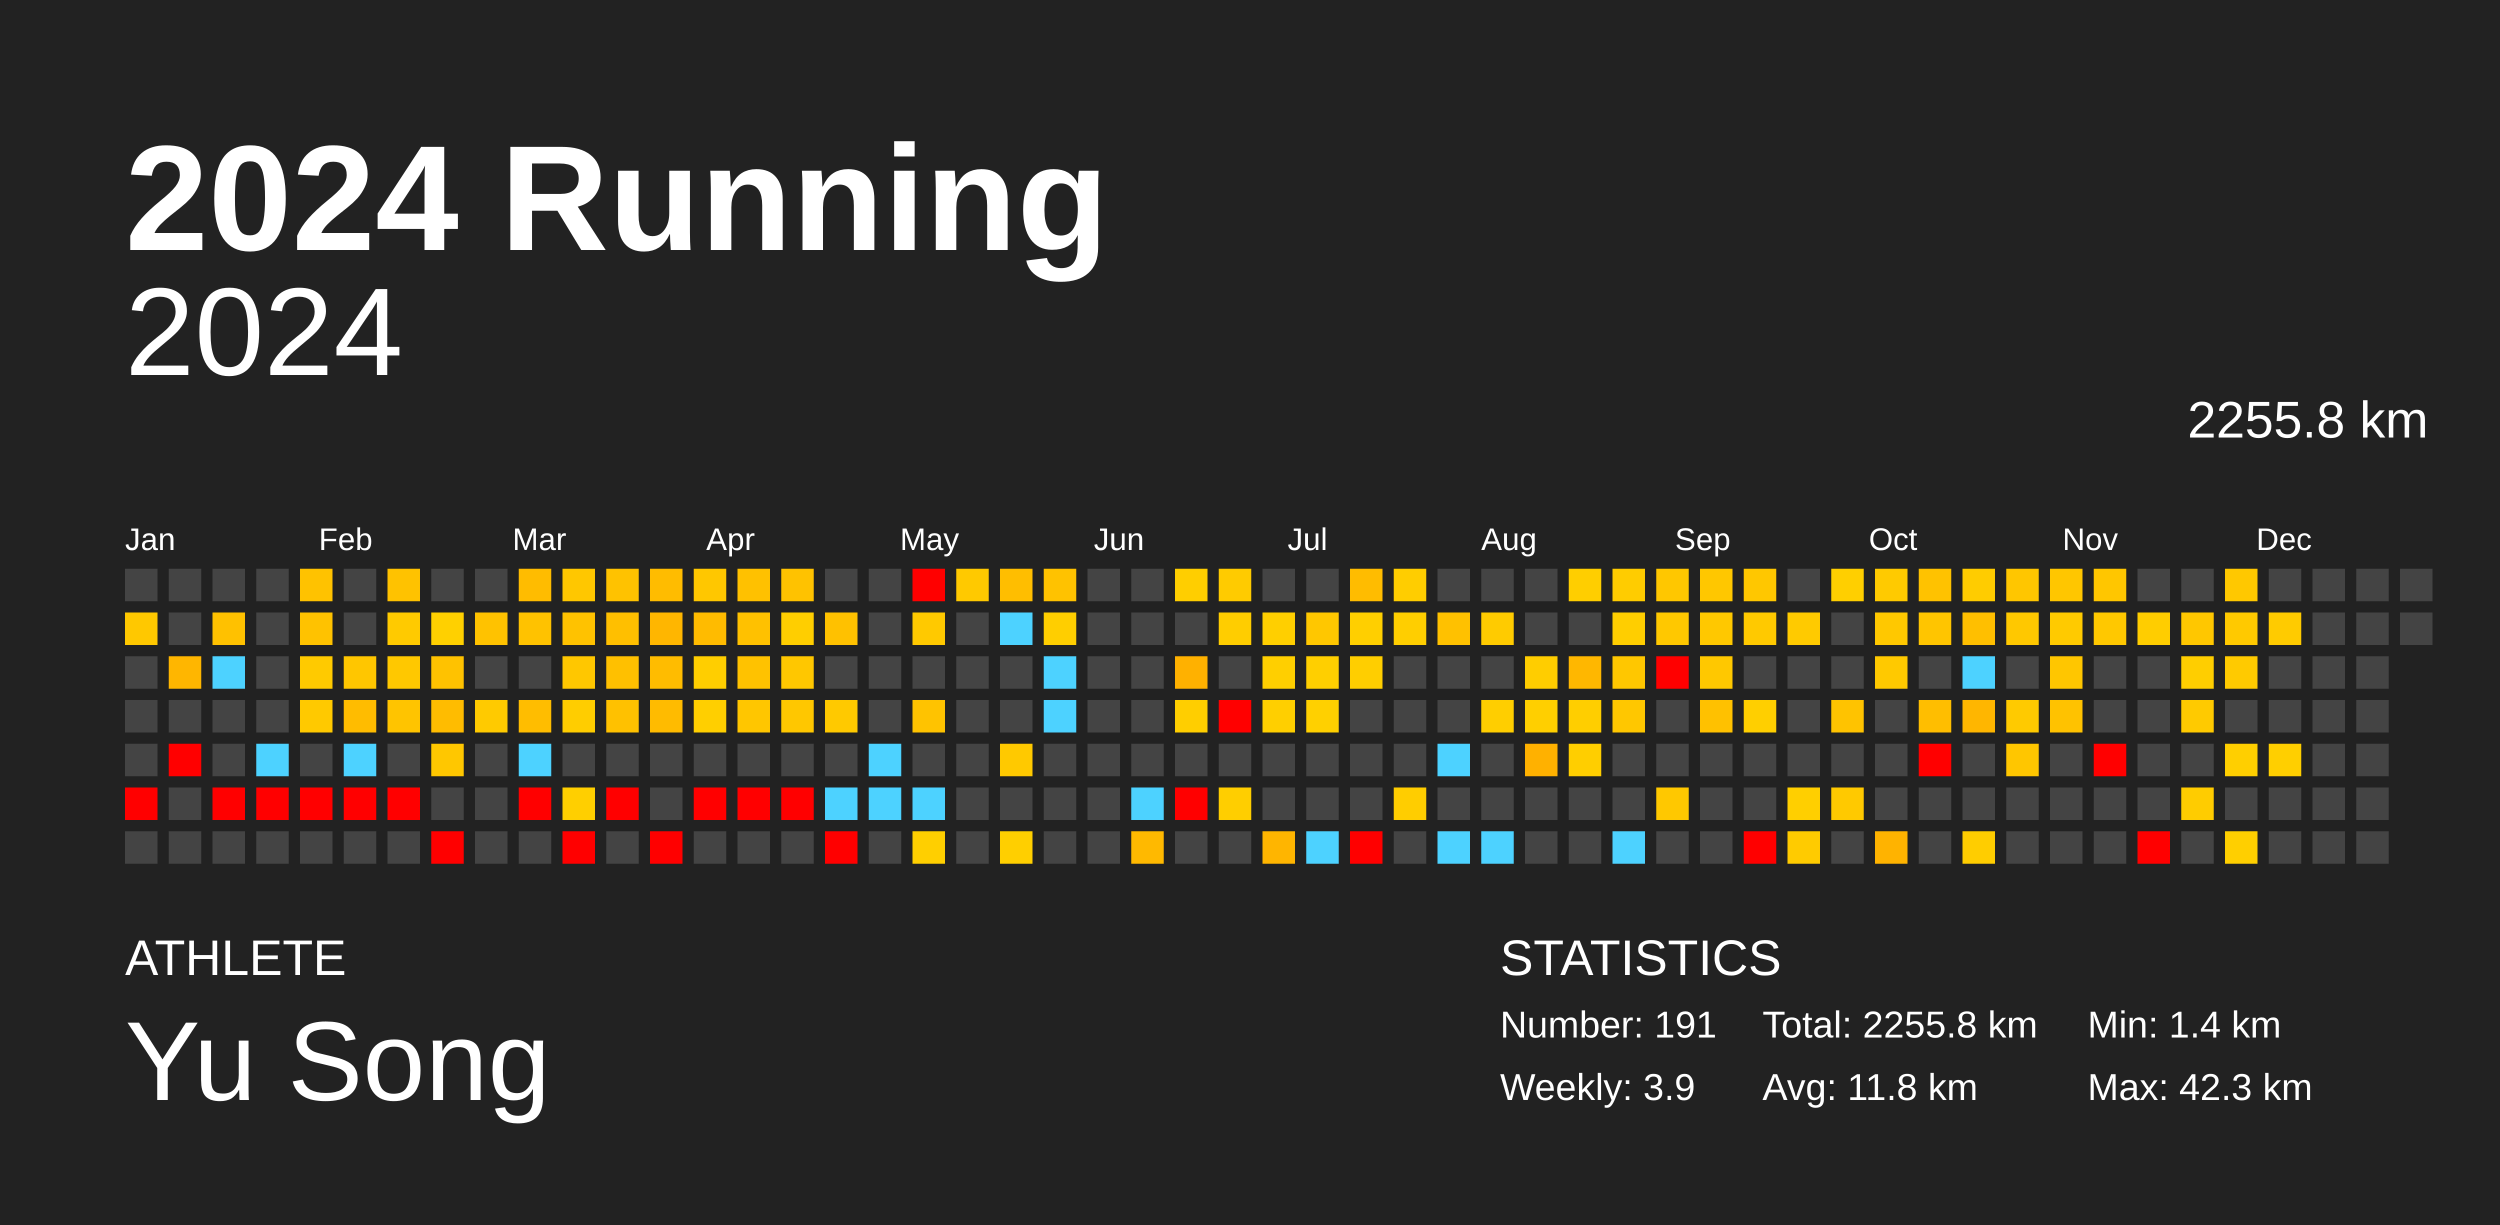
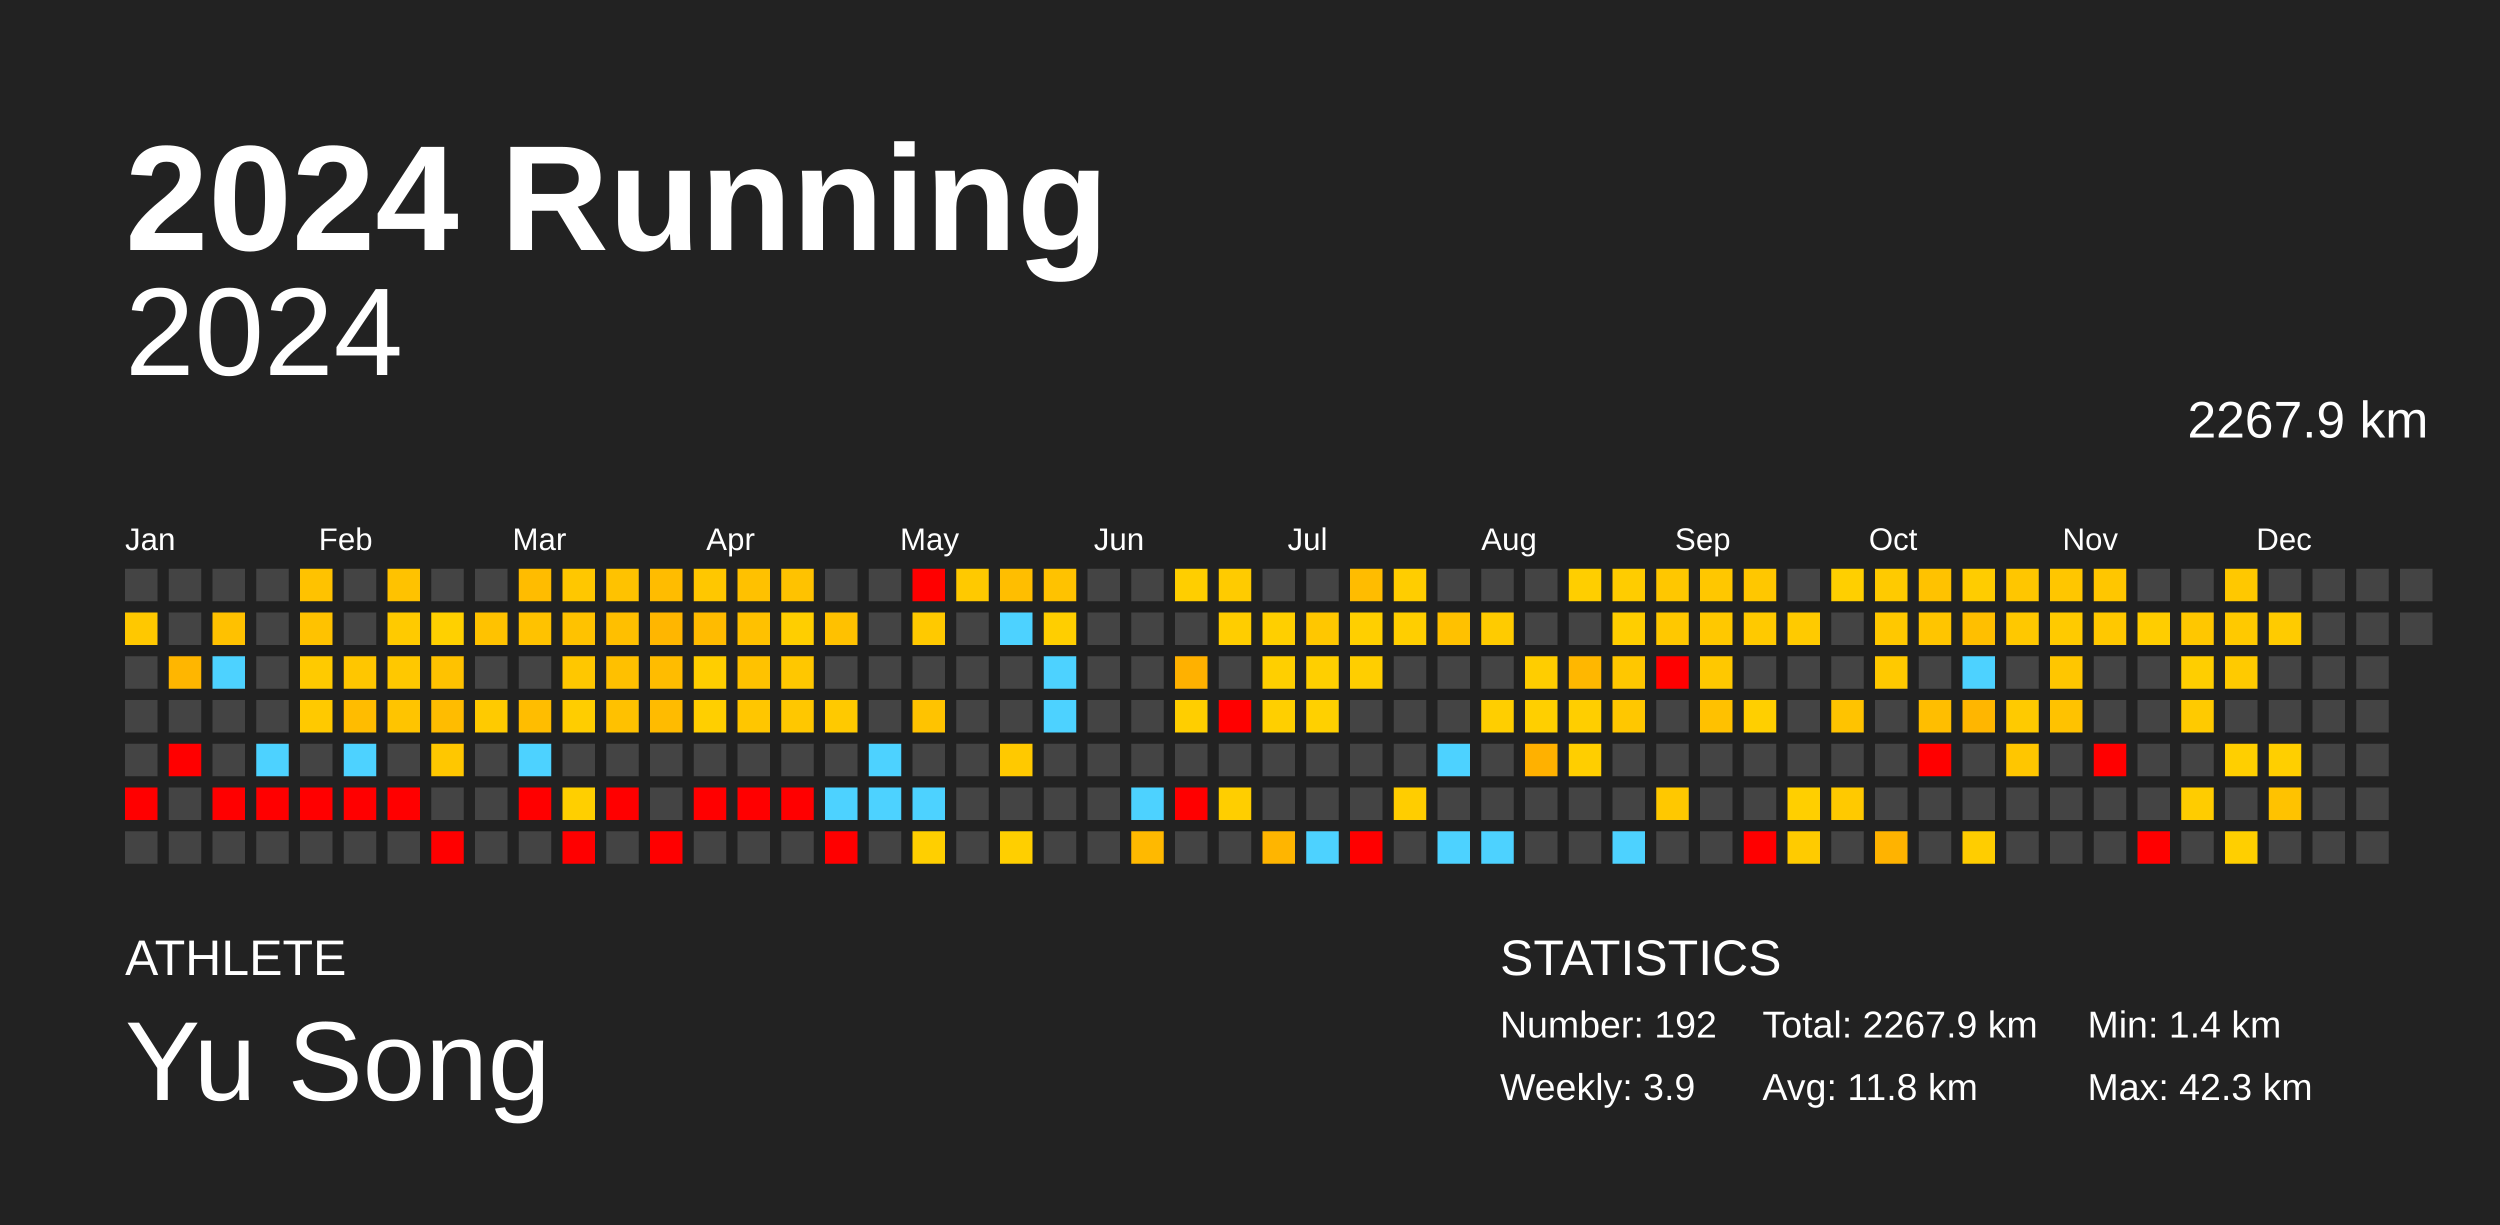
<svg xmlns="http://www.w3.org/2000/svg" baseProfile="full" height="98mm" version="1.1" viewBox="0,0,200,98" width="200mm">
  <defs />
  <rect fill="#222222" height="98" width="200" x="0" y="0" />
  <text fill="#FFFFFF" style="font-size:12px; font-family:Arial; font-weight:bold;" x="10" y="20">2024 Running</text>
  <text fill="#FFFFFF" style="font-size:4px; font-family:Arial" x="10" y="78">ATHLETE</text>
  <text fill="#FFFFFF" style="font-size:9px; font-family:Arial" x="10" y="88">Yu Song</text>
  <text fill="#FFFFFF" style="font-size:4px; font-family:Arial" x="120" y="78">STATISTICS</text>
-   <text fill="#FFFFFF" style="font-size:3px; font-family:Arial" x="120" y="83">Number: 191</text>
+   <text fill="#FFFFFF" style="font-size:3px; font-family:Arial" x="120" y="83">Number: 192</text>
  <text fill="#FFFFFF" style="font-size:3px; font-family:Arial" x="120" y="88">Weekly: 3.9</text>
-   <text fill="#FFFFFF" style="font-size:3px; font-family:Arial" x="141" y="83">Total: 2255.8 km</text>
+   <text fill="#FFFFFF" style="font-size:3px; font-family:Arial" x="141" y="83">Total: 2267.9 km</text>
  <text fill="#FFFFFF" style="font-size:3px; font-family:Arial" x="141" y="88">Avg: 11.8 km</text>
  <text fill="#FFFFFF" style="font-size:3px; font-family:Arial" x="167" y="83">Min: 1.4 km</text>
  <text fill="#FFFFFF" style="font-size:3px; font-family:Arial" x="167" y="88">Max: 42.3 km</text>
  <text alignment-baseline="hanging" fill="#FFFFFF" style="font-size:10.0px; font-family:Arial;" x="10" y="30">2024</text>
-   <text alignment-baseline="hanging" fill="#FFFFFF" style="font-size:4.125px; font-family:Arial;" x="175" y="35">2255.8 km</text>
+   <text alignment-baseline="hanging" fill="#FFFFFF" style="font-size:4.125px; font-family:Arial;" x="175" y="35">2267.9 km</text>
  <text fill="#FFFFFF" style="font-size:2.5px; font-family:Arial" x="10.0" y="44">Jan</text>
  <text fill="#FFFFFF" style="font-size:2.5px; font-family:Arial" x="25.5" y="44">Feb</text>
  <text fill="#FFFFFF" style="font-size:2.5px; font-family:Arial" x="41.0" y="44">Mar</text>
  <text fill="#FFFFFF" style="font-size:2.5px; font-family:Arial" x="56.5" y="44">Apr</text>
  <text fill="#FFFFFF" style="font-size:2.5px; font-family:Arial" x="72.0" y="44">May</text>
  <text fill="#FFFFFF" style="font-size:2.5px; font-family:Arial" x="87.5" y="44">Jun</text>
  <text fill="#FFFFFF" style="font-size:2.5px; font-family:Arial" x="103.0" y="44">Jul</text>
  <text fill="#FFFFFF" style="font-size:2.5px; font-family:Arial" x="118.5" y="44">Aug</text>
  <text fill="#FFFFFF" style="font-size:2.5px; font-family:Arial" x="134.0" y="44">Sep</text>
  <text fill="#FFFFFF" style="font-size:2.5px; font-family:Arial" x="149.5" y="44">Oct</text>
  <text fill="#FFFFFF" style="font-size:2.5px; font-family:Arial" x="165.0" y="44">Nov</text>
  <text fill="#FFFFFF" style="font-size:2.5px; font-family:Arial" x="180.5" y="44">Dec</text>
  <rect fill="#444444" height="2.6" width="2.6" x="10.0" y="45.5" />
  <rect fill="#ffc800" height="2.6" width="2.6" x="10.0" y="49.0" />
  <rect fill="#444444" height="2.6" width="2.6" x="10.0" y="52.5" />
  <rect fill="#444444" height="2.6" width="2.6" x="10.0" y="56.0" />
  <rect fill="#444444" height="2.6" width="2.6" x="10.0" y="59.5" />
  <rect fill="red" height="2.6" width="2.6" x="10.0" y="63.0" />
  <rect fill="#444444" height="2.6" width="2.6" x="10.0" y="66.5" />
  <rect fill="#444444" height="2.6" width="2.6" x="13.5" y="45.5" />
  <rect fill="#444444" height="2.6" width="2.6" x="13.5" y="49.0" />
  <rect fill="#ffb600" height="2.6" width="2.6" x="13.5" y="52.5" />
  <rect fill="#444444" height="2.6" width="2.6" x="13.5" y="56.0" />
  <rect fill="red" height="2.6" width="2.6" x="13.5" y="59.5" />
  <rect fill="#444444" height="2.6" width="2.6" x="13.5" y="63.0" />
  <rect fill="#444444" height="2.6" width="2.6" x="13.5" y="66.5" />
  <rect fill="#444444" height="2.6" width="2.6" x="17.0" y="45.5" />
  <rect fill="#ffc100" height="2.6" width="2.6" x="17.0" y="49.0" />
  <rect fill="#4dd2ff" height="2.6" width="2.6" x="17.0" y="52.5" />
  <rect fill="#444444" height="2.6" width="2.6" x="17.0" y="56.0" />
  <rect fill="#444444" height="2.6" width="2.6" x="17.0" y="59.5" />
  <rect fill="red" height="2.6" width="2.6" x="17.0" y="63.0" />
  <rect fill="#444444" height="2.6" width="2.6" x="17.0" y="66.5" />
  <rect fill="#444444" height="2.6" width="2.6" x="20.5" y="45.5" />
  <rect fill="#444444" height="2.6" width="2.6" x="20.5" y="49.0" />
  <rect fill="#444444" height="2.6" width="2.6" x="20.5" y="52.5" />
  <rect fill="#444444" height="2.6" width="2.6" x="20.5" y="56.0" />
  <rect fill="#4dd2ff" height="2.6" width="2.6" x="20.5" y="59.5" />
  <rect fill="red" height="2.6" width="2.6" x="20.5" y="63.0" />
  <rect fill="#444444" height="2.6" width="2.6" x="20.5" y="66.5" />
  <rect fill="#ffc200" height="2.6" width="2.6" x="24.0" y="45.5" />
  <rect fill="#ffc200" height="2.6" width="2.6" x="24.0" y="49.0" />
  <rect fill="#ffca00" height="2.6" width="2.6" x="24.0" y="52.5" />
  <rect fill="#ffc900" height="2.6" width="2.6" x="24.0" y="56.0" />
  <rect fill="#444444" height="2.6" width="2.6" x="24.0" y="59.5" />
  <rect fill="red" height="2.6" width="2.6" x="24.0" y="63.0" />
  <rect fill="#444444" height="2.6" width="2.6" x="24.0" y="66.5" />
  <rect fill="#444444" height="2.6" width="2.6" x="27.5" y="45.5" />
  <rect fill="#444444" height="2.6" width="2.6" x="27.5" y="49.0" />
  <rect fill="#ffc600" height="2.6" width="2.6" x="27.5" y="52.5" />
  <rect fill="#ffbc00" height="2.6" width="2.6" x="27.5" y="56.0" />
  <rect fill="#4dd2ff" height="2.6" width="2.6" x="27.5" y="59.5" />
  <rect fill="red" height="2.6" width="2.6" x="27.5" y="63.0" />
  <rect fill="#444444" height="2.6" width="2.6" x="27.5" y="66.5" />
  <rect fill="#ffc200" height="2.6" width="2.6" x="31.0" y="45.5" />
  <rect fill="#ffca00" height="2.6" width="2.6" x="31.0" y="49.0" />
  <rect fill="#ffc800" height="2.6" width="2.6" x="31.0" y="52.5" />
  <rect fill="#ffc400" height="2.6" width="2.6" x="31.0" y="56.0" />
  <rect fill="#444444" height="2.6" width="2.6" x="31.0" y="59.5" />
  <rect fill="red" height="2.6" width="2.6" x="31.0" y="63.0" />
  <rect fill="#444444" height="2.6" width="2.6" x="31.0" y="66.5" />
  <rect fill="#444444" height="2.6" width="2.6" x="34.5" y="45.5" />
  <rect fill="#ffd000" height="2.6" width="2.6" x="34.5" y="49.0" />
  <rect fill="#ffc200" height="2.6" width="2.6" x="34.5" y="52.5" />
  <rect fill="#ffbc00" height="2.6" width="2.6" x="34.5" y="56.0" />
  <rect fill="#ffc700" height="2.6" width="2.6" x="34.5" y="59.5" />
  <rect fill="#444444" height="2.6" width="2.6" x="34.5" y="63.0" />
  <rect fill="red" height="2.6" width="2.6" x="34.5" y="66.5" />
  <rect fill="#444444" height="2.6" width="2.6" x="38.0" y="45.5" />
  <rect fill="#ffc200" height="2.6" width="2.6" x="38.0" y="49.0" />
  <rect fill="#444444" height="2.6" width="2.6" x="38.0" y="52.5" />
  <rect fill="#ffca00" height="2.6" width="2.6" x="38.0" y="56.0" />
  <rect fill="#444444" height="2.6" width="2.6" x="38.0" y="59.5" />
  <rect fill="#444444" height="2.6" width="2.6" x="38.0" y="63.0" />
  <rect fill="#444444" height="2.6" width="2.6" x="38.0" y="66.5" />
  <rect fill="#ffbc00" height="2.6" width="2.6" x="41.5" y="45.5" />
  <rect fill="#ffc200" height="2.6" width="2.6" x="41.5" y="49.0" />
  <rect fill="#444444" height="2.6" width="2.6" x="41.5" y="52.5" />
  <rect fill="#ffbd00" height="2.6" width="2.6" x="41.5" y="56.0" />
  <rect fill="#4dd2ff" height="2.6" width="2.6" x="41.5" y="59.5" />
  <rect fill="red" height="2.6" width="2.6" x="41.5" y="63.0" />
  <rect fill="#444444" height="2.6" width="2.6" x="41.5" y="66.5" />
  <rect fill="#ffc700" height="2.6" width="2.6" x="45.0" y="45.5" />
  <rect fill="#ffc200" height="2.6" width="2.6" x="45.0" y="49.0" />
  <rect fill="#ffc700" height="2.6" width="2.6" x="45.0" y="52.5" />
  <rect fill="#ffcd00" height="2.6" width="2.6" x="45.0" y="56.0" />
  <rect fill="#444444" height="2.6" width="2.6" x="45.0" y="59.5" />
  <rect fill="#ffcf00" height="2.6" width="2.6" x="45.0" y="63.0" />
  <rect fill="red" height="2.6" width="2.6" x="45.0" y="66.5" />
  <rect fill="#ffc200" height="2.6" width="2.6" x="48.5" y="45.5" />
  <rect fill="#ffbf00" height="2.6" width="2.6" x="48.5" y="49.0" />
  <rect fill="#ffc000" height="2.6" width="2.6" x="48.5" y="52.5" />
  <rect fill="#ffc100" height="2.6" width="2.6" x="48.5" y="56.0" />
  <rect fill="#444444" height="2.6" width="2.6" x="48.5" y="59.5" />
  <rect fill="red" height="2.6" width="2.6" x="48.5" y="63.0" />
  <rect fill="#444444" height="2.6" width="2.6" x="48.5" y="66.5" />
  <rect fill="#ffbc00" height="2.6" width="2.6" x="52.0" y="45.5" />
  <rect fill="#ffb600" height="2.6" width="2.6" x="52.0" y="49.0" />
  <rect fill="#ffbc00" height="2.6" width="2.6" x="52.0" y="52.5" />
  <rect fill="#ffbb00" height="2.6" width="2.6" x="52.0" y="56.0" />
  <rect fill="#444444" height="2.6" width="2.6" x="52.0" y="59.5" />
  <rect fill="#444444" height="2.6" width="2.6" x="52.0" y="63.0" />
  <rect fill="red" height="2.6" width="2.6" x="52.0" y="66.5" />
  <rect fill="#ffc700" height="2.6" width="2.6" x="55.5" y="45.5" />
  <rect fill="#ffbb00" height="2.6" width="2.6" x="55.5" y="49.0" />
  <rect fill="#ffce00" height="2.6" width="2.6" x="55.5" y="52.5" />
  <rect fill="#ffcf00" height="2.6" width="2.6" x="55.5" y="56.0" />
  <rect fill="#444444" height="2.6" width="2.6" x="55.5" y="59.5" />
  <rect fill="red" height="2.6" width="2.6" x="55.5" y="63.0" />
  <rect fill="#444444" height="2.6" width="2.6" x="55.5" y="66.5" />
  <rect fill="#ffc100" height="2.6" width="2.6" x="59.0" y="45.5" />
  <rect fill="#ffc100" height="2.6" width="2.6" x="59.0" y="49.0" />
  <rect fill="#ffc200" height="2.6" width="2.6" x="59.0" y="52.5" />
  <rect fill="#ffc600" height="2.6" width="2.6" x="59.0" y="56.0" />
  <rect fill="#444444" height="2.6" width="2.6" x="59.0" y="59.5" />
  <rect fill="red" height="2.6" width="2.6" x="59.0" y="63.0" />
  <rect fill="#444444" height="2.6" width="2.6" x="59.0" y="66.5" />
  <rect fill="#ffc200" height="2.6" width="2.6" x="62.5" y="45.5" />
  <rect fill="#ffce00" height="2.6" width="2.6" x="62.5" y="49.0" />
  <rect fill="#ffc700" height="2.6" width="2.6" x="62.5" y="52.5" />
  <rect fill="#ffc700" height="2.6" width="2.6" x="62.5" y="56.0" />
  <rect fill="#444444" height="2.6" width="2.6" x="62.5" y="59.5" />
  <rect fill="red" height="2.6" width="2.6" x="62.5" y="63.0" />
  <rect fill="#444444" height="2.6" width="2.6" x="62.5" y="66.5" />
  <rect fill="#444444" height="2.6" width="2.6" x="66.0" y="45.5" />
  <rect fill="#ffc100" height="2.6" width="2.6" x="66.0" y="49.0" />
  <rect fill="#444444" height="2.6" width="2.6" x="66.0" y="52.5" />
  <rect fill="#ffc900" height="2.6" width="2.6" x="66.0" y="56.0" />
  <rect fill="#444444" height="2.6" width="2.6" x="66.0" y="59.5" />
  <rect fill="#4dd2ff" height="2.6" width="2.6" x="66.0" y="63.0" />
  <rect fill="red" height="2.6" width="2.6" x="66.0" y="66.5" />
  <rect fill="#444444" height="2.6" width="2.6" x="69.5" y="45.5" />
  <rect fill="#444444" height="2.6" width="2.6" x="69.5" y="49.0" />
  <rect fill="#444444" height="2.6" width="2.6" x="69.5" y="52.5" />
  <rect fill="#444444" height="2.6" width="2.6" x="69.5" y="56.0" />
  <rect fill="#4dd2ff" height="2.6" width="2.6" x="69.5" y="59.5" />
  <rect fill="#4dd2ff" height="2.6" width="2.6" x="69.5" y="63.0" />
  <rect fill="#444444" height="2.6" width="2.6" x="69.5" y="66.5" />
  <rect fill="red" height="2.6" width="2.6" x="73.0" y="45.5" />
  <rect fill="#ffc900" height="2.6" width="2.6" x="73.0" y="49.0" />
  <rect fill="#444444" height="2.6" width="2.6" x="73.0" y="52.5" />
  <rect fill="#ffc300" height="2.6" width="2.6" x="73.0" y="56.0" />
  <rect fill="#444444" height="2.6" width="2.6" x="73.0" y="59.5" />
  <rect fill="#4dd2ff" height="2.6" width="2.6" x="73.0" y="63.0" />
  <rect fill="#ffcf00" height="2.6" width="2.6" x="73.0" y="66.5" />
  <rect fill="#ffc900" height="2.6" width="2.6" x="76.5" y="45.5" />
  <rect fill="#444444" height="2.6" width="2.6" x="76.5" y="49.0" />
  <rect fill="#444444" height="2.6" width="2.6" x="76.5" y="52.5" />
  <rect fill="#444444" height="2.6" width="2.6" x="76.5" y="56.0" />
  <rect fill="#444444" height="2.6" width="2.6" x="76.5" y="59.5" />
  <rect fill="#444444" height="2.6" width="2.6" x="76.5" y="63.0" />
  <rect fill="#444444" height="2.6" width="2.6" x="76.5" y="66.5" />
  <rect fill="#ffbe00" height="2.6" width="2.6" x="80.0" y="45.5" />
  <rect fill="#4dd2ff" height="2.6" width="2.6" x="80.0" y="49.0" />
  <rect fill="#444444" height="2.6" width="2.6" x="80.0" y="52.5" />
  <rect fill="#444444" height="2.6" width="2.6" x="80.0" y="56.0" />
  <rect fill="#ffc900" height="2.6" width="2.6" x="80.0" y="59.5" />
  <rect fill="#444444" height="2.6" width="2.6" x="80.0" y="63.0" />
  <rect fill="#ffcf00" height="2.6" width="2.6" x="80.0" y="66.5" />
  <rect fill="#ffc200" height="2.6" width="2.6" x="83.5" y="45.5" />
  <rect fill="#ffce00" height="2.6" width="2.6" x="83.5" y="49.0" />
  <rect fill="#4dd2ff" height="2.6" width="2.6" x="83.5" y="52.5" />
  <rect fill="#4dd2ff" height="2.6" width="2.6" x="83.5" y="56.0" />
  <rect fill="#444444" height="2.6" width="2.6" x="83.5" y="59.5" />
  <rect fill="#444444" height="2.6" width="2.6" x="83.5" y="63.0" />
  <rect fill="#444444" height="2.6" width="2.6" x="83.5" y="66.5" />
  <rect fill="#444444" height="2.6" width="2.6" x="87.0" y="45.5" />
  <rect fill="#444444" height="2.6" width="2.6" x="87.0" y="49.0" />
  <rect fill="#444444" height="2.6" width="2.6" x="87.0" y="52.5" />
  <rect fill="#444444" height="2.6" width="2.6" x="87.0" y="56.0" />
  <rect fill="#444444" height="2.6" width="2.6" x="87.0" y="59.5" />
  <rect fill="#444444" height="2.6" width="2.6" x="87.0" y="63.0" />
  <rect fill="#444444" height="2.6" width="2.6" x="87.0" y="66.5" />
  <rect fill="#444444" height="2.6" width="2.6" x="90.5" y="45.5" />
  <rect fill="#444444" height="2.6" width="2.6" x="90.5" y="49.0" />
  <rect fill="#444444" height="2.6" width="2.6" x="90.5" y="52.5" />
  <rect fill="#444444" height="2.6" width="2.6" x="90.5" y="56.0" />
  <rect fill="#444444" height="2.6" width="2.6" x="90.5" y="59.5" />
  <rect fill="#4dd2ff" height="2.6" width="2.6" x="90.5" y="63.0" />
  <rect fill="#ffb900" height="2.6" width="2.6" x="90.5" y="66.5" />
  <rect fill="#ffce00" height="2.6" width="2.6" x="94.0" y="45.5" />
  <rect fill="#444444" height="2.6" width="2.6" x="94.0" y="49.0" />
  <rect fill="#ffb100" height="2.6" width="2.6" x="94.0" y="52.5" />
  <rect fill="#ffce00" height="2.6" width="2.6" x="94.0" y="56.0" />
  <rect fill="#444444" height="2.6" width="2.6" x="94.0" y="59.5" />
  <rect fill="red" height="2.6" width="2.6" x="94.0" y="63.0" />
  <rect fill="#444444" height="2.6" width="2.6" x="94.0" y="66.5" />
  <rect fill="#ffcb00" height="2.6" width="2.6" x="97.5" y="45.5" />
  <rect fill="#ffcd00" height="2.6" width="2.6" x="97.5" y="49.0" />
  <rect fill="#444444" height="2.6" width="2.6" x="97.5" y="52.5" />
  <rect fill="red" height="2.6" width="2.6" x="97.5" y="56.0" />
  <rect fill="#444444" height="2.6" width="2.6" x="97.5" y="59.5" />
  <rect fill="#ffce00" height="2.6" width="2.6" x="97.5" y="63.0" />
  <rect fill="#444444" height="2.6" width="2.6" x="97.5" y="66.5" />
  <rect fill="#444444" height="2.6" width="2.6" x="101.0" y="45.5" />
  <rect fill="#ffcf00" height="2.6" width="2.6" x="101.0" y="49.0" />
  <rect fill="#ffcf00" height="2.6" width="2.6" x="101.0" y="52.5" />
  <rect fill="#ffcf00" height="2.6" width="2.6" x="101.0" y="56.0" />
  <rect fill="#444444" height="2.6" width="2.6" x="101.0" y="59.5" />
  <rect fill="#444444" height="2.6" width="2.6" x="101.0" y="63.0" />
  <rect fill="#ffb500" height="2.6" width="2.6" x="101.0" y="66.5" />
  <rect fill="#444444" height="2.6" width="2.6" x="104.5" y="45.5" />
  <rect fill="#ffc700" height="2.6" width="2.6" x="104.5" y="49.0" />
  <rect fill="#ffcf00" height="2.6" width="2.6" x="104.5" y="52.5" />
  <rect fill="#ffd000" height="2.6" width="2.6" x="104.5" y="56.0" />
  <rect fill="#444444" height="2.6" width="2.6" x="104.5" y="59.5" />
  <rect fill="#444444" height="2.6" width="2.6" x="104.5" y="63.0" />
  <rect fill="#4dd2ff" height="2.6" width="2.6" x="104.5" y="66.5" />
  <rect fill="#ffbc00" height="2.6" width="2.6" x="108.0" y="45.5" />
  <rect fill="#ffcf00" height="2.6" width="2.6" x="108.0" y="49.0" />
  <rect fill="#ffce00" height="2.6" width="2.6" x="108.0" y="52.5" />
  <rect fill="#444444" height="2.6" width="2.6" x="108.0" y="56.0" />
  <rect fill="#444444" height="2.6" width="2.6" x="108.0" y="59.5" />
  <rect fill="#444444" height="2.6" width="2.6" x="108.0" y="63.0" />
  <rect fill="red" height="2.6" width="2.6" x="108.0" y="66.5" />
  <rect fill="#ffcd00" height="2.6" width="2.6" x="111.5" y="45.5" />
  <rect fill="#ffce00" height="2.6" width="2.6" x="111.5" y="49.0" />
  <rect fill="#444444" height="2.6" width="2.6" x="111.5" y="52.5" />
  <rect fill="#444444" height="2.6" width="2.6" x="111.5" y="56.0" />
  <rect fill="#444444" height="2.6" width="2.6" x="111.5" y="59.5" />
  <rect fill="#ffcd00" height="2.6" width="2.6" x="111.5" y="63.0" />
  <rect fill="#444444" height="2.6" width="2.6" x="111.5" y="66.5" />
  <rect fill="#444444" height="2.6" width="2.6" x="115.0" y="45.5" />
  <rect fill="#ffc100" height="2.6" width="2.6" x="115.0" y="49.0" />
  <rect fill="#444444" height="2.6" width="2.6" x="115.0" y="52.5" />
  <rect fill="#444444" height="2.6" width="2.6" x="115.0" y="56.0" />
  <rect fill="#4dd2ff" height="2.6" width="2.6" x="115.0" y="59.5" />
  <rect fill="#444444" height="2.6" width="2.6" x="115.0" y="63.0" />
  <rect fill="#4dd2ff" height="2.6" width="2.6" x="115.0" y="66.5" />
  <rect fill="#444444" height="2.6" width="2.6" x="118.5" y="45.5" />
  <rect fill="#ffcb00" height="2.6" width="2.6" x="118.5" y="49.0" />
  <rect fill="#444444" height="2.6" width="2.6" x="118.5" y="52.5" />
  <rect fill="#ffce00" height="2.6" width="2.6" x="118.5" y="56.0" />
  <rect fill="#444444" height="2.6" width="2.6" x="118.5" y="59.5" />
  <rect fill="#444444" height="2.6" width="2.6" x="118.5" y="63.0" />
  <rect fill="#4dd2ff" height="2.6" width="2.6" x="118.5" y="66.5" />
  <rect fill="#444444" height="2.6" width="2.6" x="122.0" y="45.5" />
  <rect fill="#444444" height="2.6" width="2.6" x="122.0" y="49.0" />
  <rect fill="#ffcd00" height="2.6" width="2.6" x="122.0" y="52.5" />
  <rect fill="#ffcf00" height="2.6" width="2.6" x="122.0" y="56.0" />
  <rect fill="#ffb100" height="2.6" width="2.6" x="122.0" y="59.5" />
  <rect fill="#444444" height="2.6" width="2.6" x="122.0" y="63.0" />
  <rect fill="#444444" height="2.6" width="2.6" x="122.0" y="66.5" />
  <rect fill="#ffce00" height="2.6" width="2.6" x="125.5" y="45.5" />
  <rect fill="#444444" height="2.6" width="2.6" x="125.5" y="49.0" />
  <rect fill="#ffb700" height="2.6" width="2.6" x="125.5" y="52.5" />
  <rect fill="#ffce00" height="2.6" width="2.6" x="125.5" y="56.0" />
  <rect fill="#ffce00" height="2.6" width="2.6" x="125.5" y="59.5" />
  <rect fill="#444444" height="2.6" width="2.6" x="125.5" y="63.0" />
  <rect fill="#444444" height="2.6" width="2.6" x="125.5" y="66.5" />
  <rect fill="#ffcc00" height="2.6" width="2.6" x="129.0" y="45.5" />
  <rect fill="#ffce00" height="2.6" width="2.6" x="129.0" y="49.0" />
  <rect fill="#ffc700" height="2.6" width="2.6" x="129.0" y="52.5" />
  <rect fill="#ffc700" height="2.6" width="2.6" x="129.0" y="56.0" />
  <rect fill="#444444" height="2.6" width="2.6" x="129.0" y="59.5" />
  <rect fill="#444444" height="2.6" width="2.6" x="129.0" y="63.0" />
  <rect fill="#4dd2ff" height="2.6" width="2.6" x="129.0" y="66.5" />
  <rect fill="#ffc700" height="2.6" width="2.6" x="132.5" y="45.5" />
  <rect fill="#ffc800" height="2.6" width="2.6" x="132.5" y="49.0" />
  <rect fill="red" height="2.6" width="2.6" x="132.5" y="52.5" />
  <rect fill="#444444" height="2.6" width="2.6" x="132.5" y="56.0" />
  <rect fill="#444444" height="2.6" width="2.6" x="132.5" y="59.5" />
  <rect fill="#ffc800" height="2.6" width="2.6" x="132.5" y="63.0" />
  <rect fill="#444444" height="2.6" width="2.6" x="132.5" y="66.5" />
  <rect fill="#ffc700" height="2.6" width="2.6" x="136.0" y="45.5" />
  <rect fill="#ffc800" height="2.6" width="2.6" x="136.0" y="49.0" />
  <rect fill="#ffc800" height="2.6" width="2.6" x="136.0" y="52.5" />
  <rect fill="#ffc100" height="2.6" width="2.6" x="136.0" y="56.0" />
  <rect fill="#444444" height="2.6" width="2.6" x="136.0" y="59.5" />
  <rect fill="#444444" height="2.6" width="2.6" x="136.0" y="63.0" />
  <rect fill="#444444" height="2.6" width="2.6" x="136.0" y="66.5" />
  <rect fill="#ffc700" height="2.6" width="2.6" x="139.5" y="45.5" />
  <rect fill="#ffc900" height="2.6" width="2.6" x="139.5" y="49.0" />
  <rect fill="#444444" height="2.6" width="2.6" x="139.5" y="52.5" />
  <rect fill="#ffcf00" height="2.6" width="2.6" x="139.5" y="56.0" />
  <rect fill="#444444" height="2.6" width="2.6" x="139.5" y="59.5" />
  <rect fill="#444444" height="2.6" width="2.6" x="139.5" y="63.0" />
  <rect fill="red" height="2.6" width="2.6" x="139.5" y="66.5" />
  <rect fill="#444444" height="2.6" width="2.6" x="143.0" y="45.5" />
  <rect fill="#ffca00" height="2.6" width="2.6" x="143.0" y="49.0" />
  <rect fill="#444444" height="2.6" width="2.6" x="143.0" y="52.5" />
  <rect fill="#444444" height="2.6" width="2.6" x="143.0" y="56.0" />
  <rect fill="#444444" height="2.6" width="2.6" x="143.0" y="59.5" />
  <rect fill="#ffcf00" height="2.6" width="2.6" x="143.0" y="63.0" />
  <rect fill="#ffcb00" height="2.6" width="2.6" x="143.0" y="66.5" />
  <rect fill="#ffcf00" height="2.6" width="2.6" x="146.5" y="45.5" />
  <rect fill="#444444" height="2.6" width="2.6" x="146.5" y="49.0" />
  <rect fill="#444444" height="2.6" width="2.6" x="146.5" y="52.5" />
  <rect fill="#ffc300" height="2.6" width="2.6" x="146.5" y="56.0" />
  <rect fill="#444444" height="2.6" width="2.6" x="146.5" y="59.5" />
  <rect fill="#ffc900" height="2.6" width="2.6" x="146.5" y="63.0" />
  <rect fill="#444444" height="2.6" width="2.6" x="146.5" y="66.5" />
  <rect fill="#ffca00" height="2.6" width="2.6" x="150.0" y="45.5" />
  <rect fill="#ffc800" height="2.6" width="2.6" x="150.0" y="49.0" />
  <rect fill="#ffc900" height="2.6" width="2.6" x="150.0" y="52.5" />
  <rect fill="#444444" height="2.6" width="2.6" x="150.0" y="56.0" />
  <rect fill="#444444" height="2.6" width="2.6" x="150.0" y="59.5" />
  <rect fill="#444444" height="2.6" width="2.6" x="150.0" y="63.0" />
  <rect fill="#ffb300" height="2.6" width="2.6" x="150.0" y="66.5" />
  <rect fill="#ffc200" height="2.6" width="2.6" x="153.5" y="45.5" />
  <rect fill="#ffc500" height="2.6" width="2.6" x="153.5" y="49.0" />
  <rect fill="#444444" height="2.6" width="2.6" x="153.5" y="52.5" />
  <rect fill="#ffbe00" height="2.6" width="2.6" x="153.5" y="56.0" />
  <rect fill="red" height="2.6" width="2.6" x="153.5" y="59.5" />
  <rect fill="#444444" height="2.6" width="2.6" x="153.5" y="63.0" />
  <rect fill="#444444" height="2.6" width="2.6" x="153.5" y="66.5" />
  <rect fill="#ffcc00" height="2.6" width="2.6" x="157.0" y="45.5" />
  <rect fill="#ffbf00" height="2.6" width="2.6" x="157.0" y="49.0" />
  <rect fill="#4dd2ff" height="2.6" width="2.6" x="157.0" y="52.5" />
  <rect fill="#ffb600" height="2.6" width="2.6" x="157.0" y="56.0" />
  <rect fill="#444444" height="2.6" width="2.6" x="157.0" y="59.5" />
  <rect fill="#444444" height="2.6" width="2.6" x="157.0" y="63.0" />
  <rect fill="#ffcd00" height="2.6" width="2.6" x="157.0" y="66.5" />
  <rect fill="#ffc600" height="2.6" width="2.6" x="160.5" y="45.5" />
  <rect fill="#ffc800" height="2.6" width="2.6" x="160.5" y="49.0" />
  <rect fill="#444444" height="2.6" width="2.6" x="160.5" y="52.5" />
  <rect fill="#ffca00" height="2.6" width="2.6" x="160.5" y="56.0" />
  <rect fill="#ffc600" height="2.6" width="2.6" x="160.5" y="59.5" />
  <rect fill="#444444" height="2.6" width="2.6" x="160.5" y="63.0" />
  <rect fill="#444444" height="2.6" width="2.6" x="160.5" y="66.5" />
  <rect fill="#ffc600" height="2.6" width="2.6" x="164.0" y="45.5" />
  <rect fill="#ffca00" height="2.6" width="2.6" x="164.0" y="49.0" />
  <rect fill="#ffc600" height="2.6" width="2.6" x="164.0" y="52.5" />
  <rect fill="#ffc200" height="2.6" width="2.6" x="164.0" y="56.0" />
  <rect fill="#444444" height="2.6" width="2.6" x="164.0" y="59.5" />
  <rect fill="#444444" height="2.6" width="2.6" x="164.0" y="63.0" />
  <rect fill="#444444" height="2.6" width="2.6" x="164.0" y="66.5" />
  <rect fill="#ffc600" height="2.6" width="2.6" x="167.5" y="45.5" />
  <rect fill="#ffc800" height="2.6" width="2.6" x="167.5" y="49.0" />
  <rect fill="#444444" height="2.6" width="2.6" x="167.5" y="52.5" />
  <rect fill="#444444" height="2.6" width="2.6" x="167.5" y="56.0" />
  <rect fill="red" height="2.6" width="2.6" x="167.5" y="59.5" />
  <rect fill="#444444" height="2.6" width="2.6" x="167.5" y="63.0" />
  <rect fill="#444444" height="2.6" width="2.6" x="167.5" y="66.5" />
  <rect fill="#444444" height="2.6" width="2.6" x="171.0" y="45.5" />
  <rect fill="#ffcd00" height="2.6" width="2.6" x="171.0" y="49.0" />
  <rect fill="#444444" height="2.6" width="2.6" x="171.0" y="52.5" />
  <rect fill="#444444" height="2.6" width="2.6" x="171.0" y="56.0" />
  <rect fill="#444444" height="2.6" width="2.6" x="171.0" y="59.5" />
  <rect fill="#444444" height="2.6" width="2.6" x="171.0" y="63.0" />
  <rect fill="red" height="2.6" width="2.6" x="171.0" y="66.5" />
  <rect fill="#444444" height="2.6" width="2.6" x="174.5" y="45.5" />
  <rect fill="#ffc700" height="2.6" width="2.6" x="174.5" y="49.0" />
  <rect fill="#ffce00" height="2.6" width="2.6" x="174.5" y="52.5" />
  <rect fill="#ffca00" height="2.6" width="2.6" x="174.5" y="56.0" />
  <rect fill="#444444" height="2.6" width="2.6" x="174.5" y="59.5" />
  <rect fill="#ffcc00" height="2.6" width="2.6" x="174.5" y="63.0" />
  <rect fill="#444444" height="2.6" width="2.6" x="174.5" y="66.5" />
  <rect fill="#ffc800" height="2.6" width="2.6" x="178.0" y="45.5" />
  <rect fill="#ffc900" height="2.6" width="2.6" x="178.0" y="49.0" />
  <rect fill="#ffca00" height="2.6" width="2.6" x="178.0" y="52.5" />
  <rect fill="#444444" height="2.6" width="2.6" x="178.0" y="56.0" />
  <rect fill="#ffcf00" height="2.6" width="2.6" x="178.0" y="59.5" />
  <rect fill="#444444" height="2.6" width="2.6" x="178.0" y="63.0" />
  <rect fill="#ffcf00" height="2.6" width="2.6" x="178.0" y="66.5" />
  <rect fill="#444444" height="2.6" width="2.6" x="181.5" y="45.5" />
  <rect fill="#ffcb00" height="2.6" width="2.6" x="181.5" y="49.0" />
  <rect fill="#444444" height="2.6" width="2.6" x="181.5" y="52.5" />
  <rect fill="#444444" height="2.6" width="2.6" x="181.5" y="56.0" />
  <rect fill="#ffcf00" height="2.6" width="2.6" x="181.5" y="59.5" />
-   <rect fill="#444444" height="2.6" width="2.6" x="181.5" y="63.0" />
+   <rect fill="#ffc200" height="2.6" width="2.6" x="181.5" y="63.0" />
  <rect fill="#444444" height="2.6" width="2.6" x="181.5" y="66.5" />
  <rect fill="#444444" height="2.6" width="2.6" x="185.0" y="45.5" />
  <rect fill="#444444" height="2.6" width="2.6" x="185.0" y="49.0" />
  <rect fill="#444444" height="2.6" width="2.6" x="185.0" y="52.5" />
  <rect fill="#444444" height="2.6" width="2.6" x="185.0" y="56.0" />
  <rect fill="#444444" height="2.6" width="2.6" x="185.0" y="59.5" />
  <rect fill="#444444" height="2.6" width="2.6" x="185.0" y="63.0" />
  <rect fill="#444444" height="2.6" width="2.6" x="185.0" y="66.5" />
  <rect fill="#444444" height="2.6" width="2.6" x="188.5" y="45.5" />
  <rect fill="#444444" height="2.6" width="2.6" x="188.5" y="49.0" />
  <rect fill="#444444" height="2.6" width="2.6" x="188.5" y="52.5" />
  <rect fill="#444444" height="2.6" width="2.6" x="188.5" y="56.0" />
  <rect fill="#444444" height="2.6" width="2.6" x="188.5" y="59.5" />
  <rect fill="#444444" height="2.6" width="2.6" x="188.5" y="63.0" />
  <rect fill="#444444" height="2.6" width="2.6" x="188.5" y="66.5" />
  <rect fill="#444444" height="2.6" width="2.6" x="192.0" y="45.5" />
  <rect fill="#444444" height="2.6" width="2.6" x="192.0" y="49.0" />
</svg>
